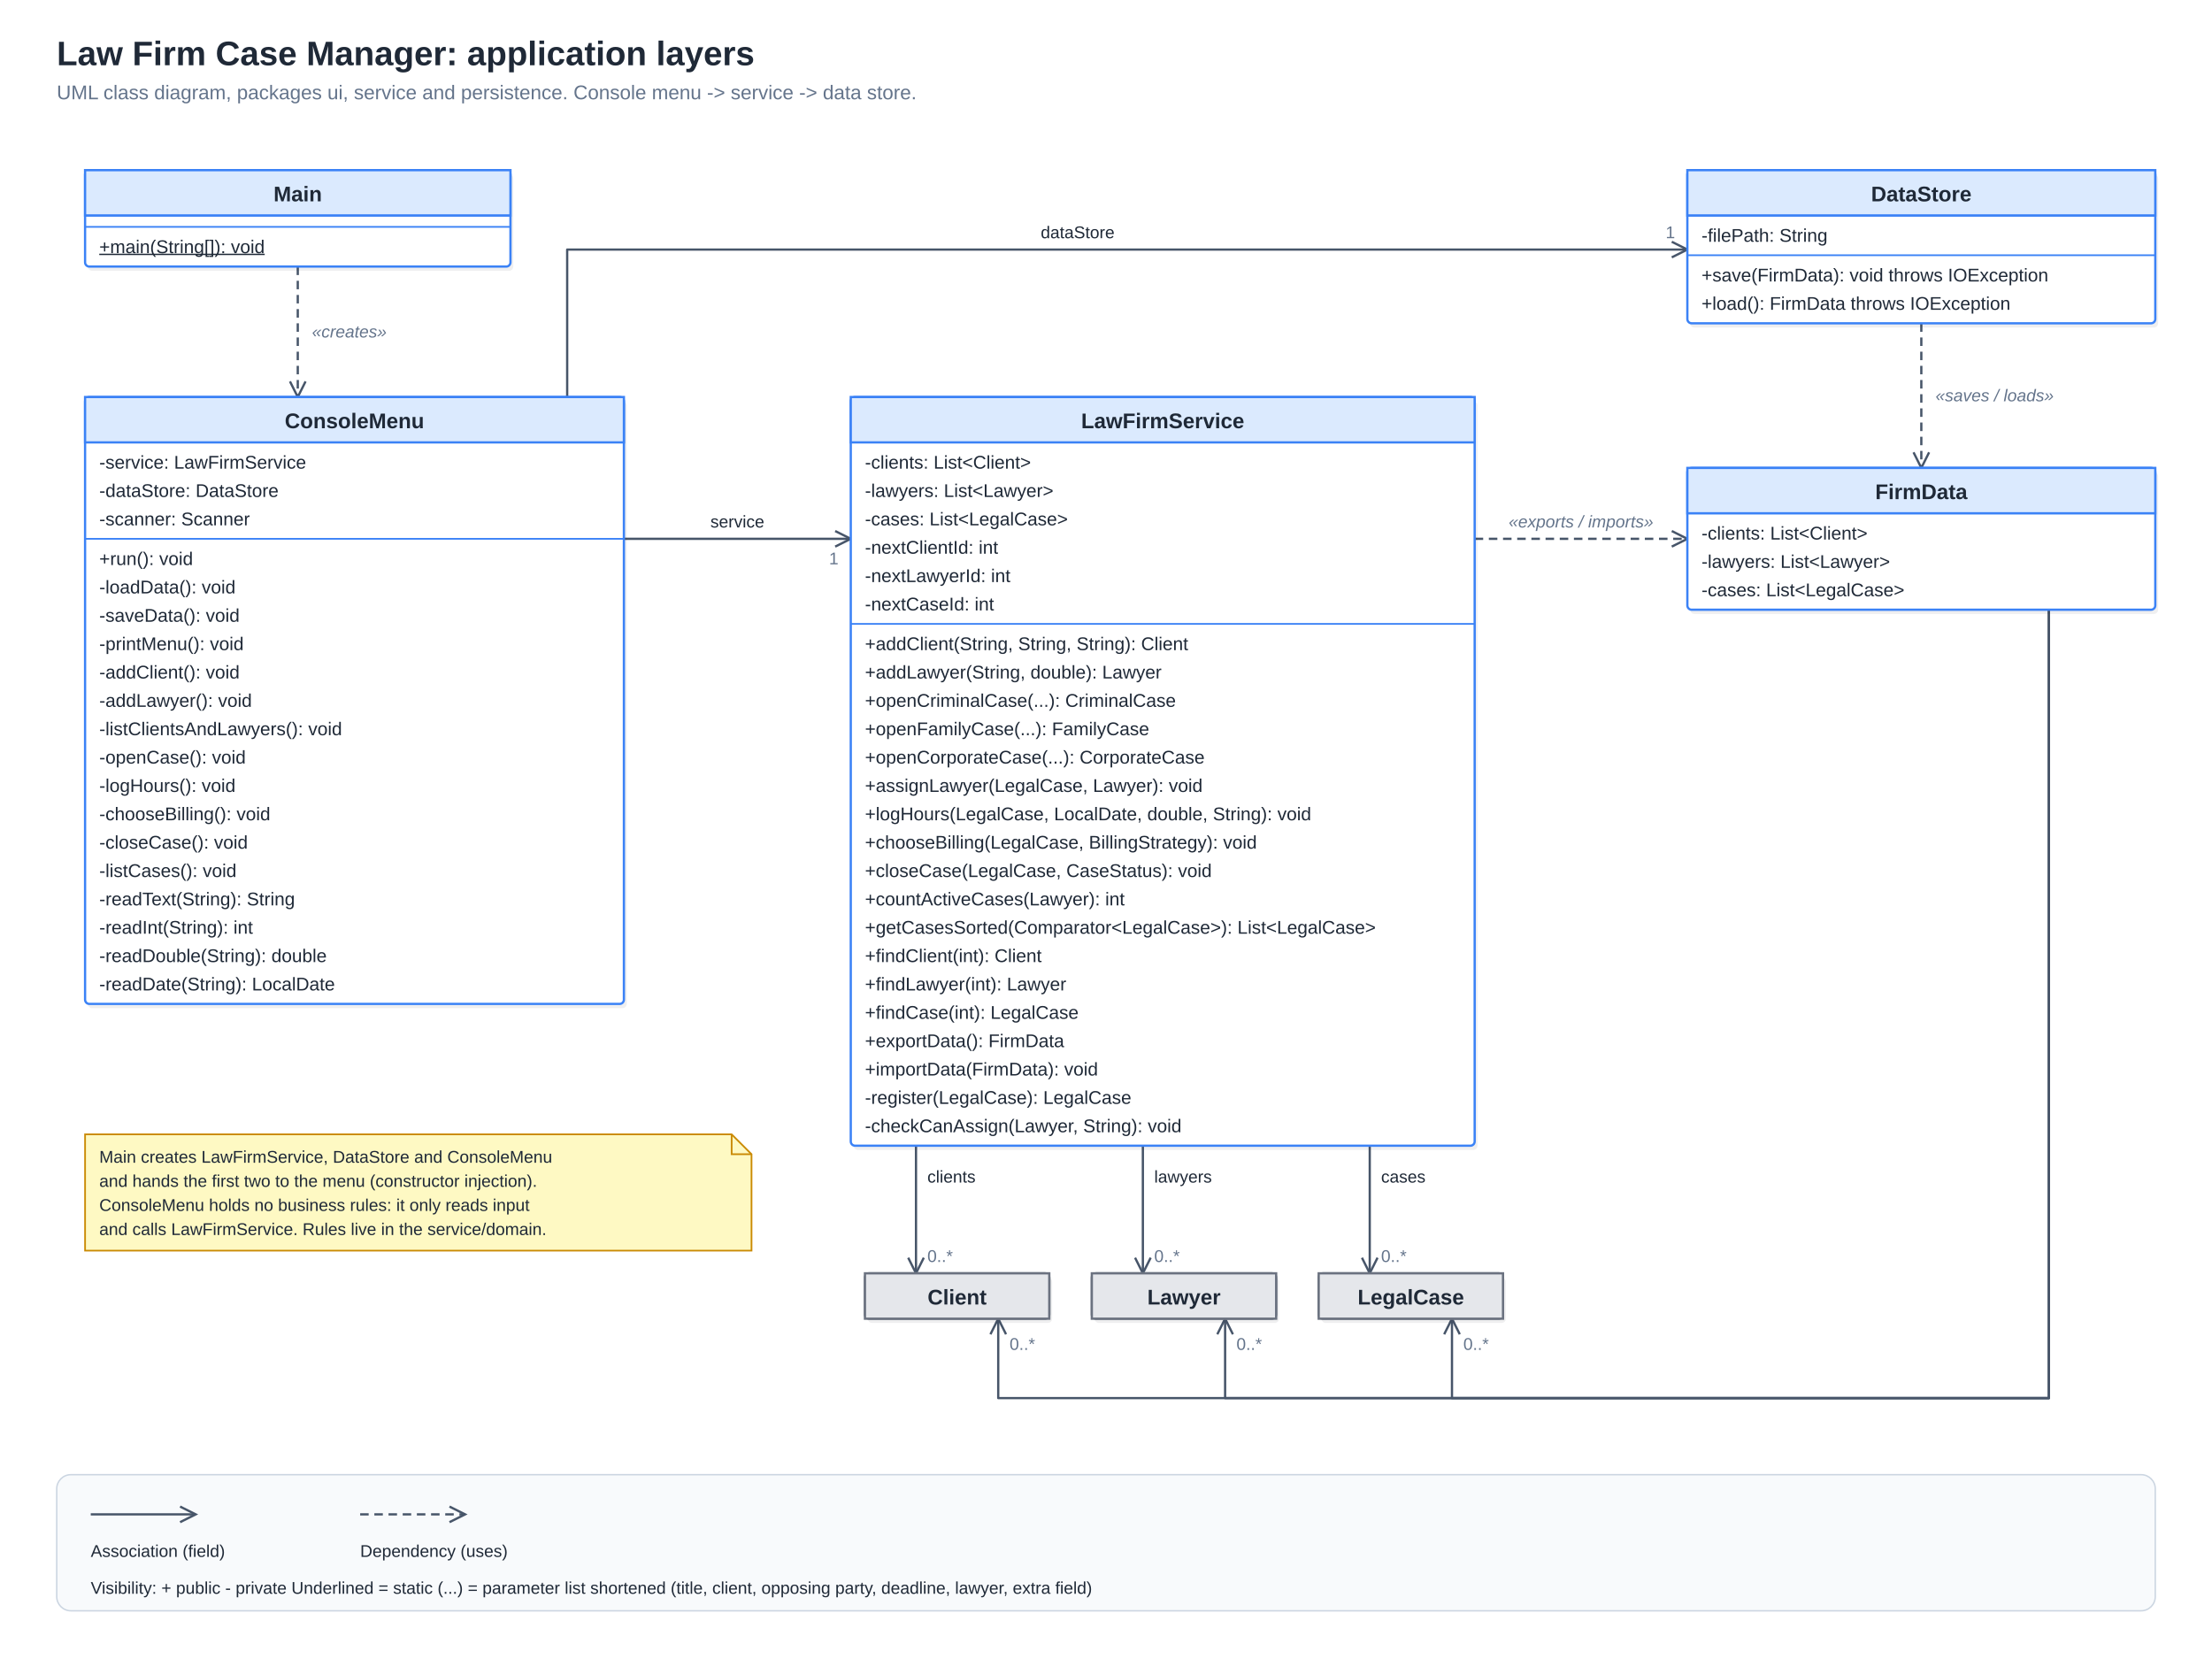
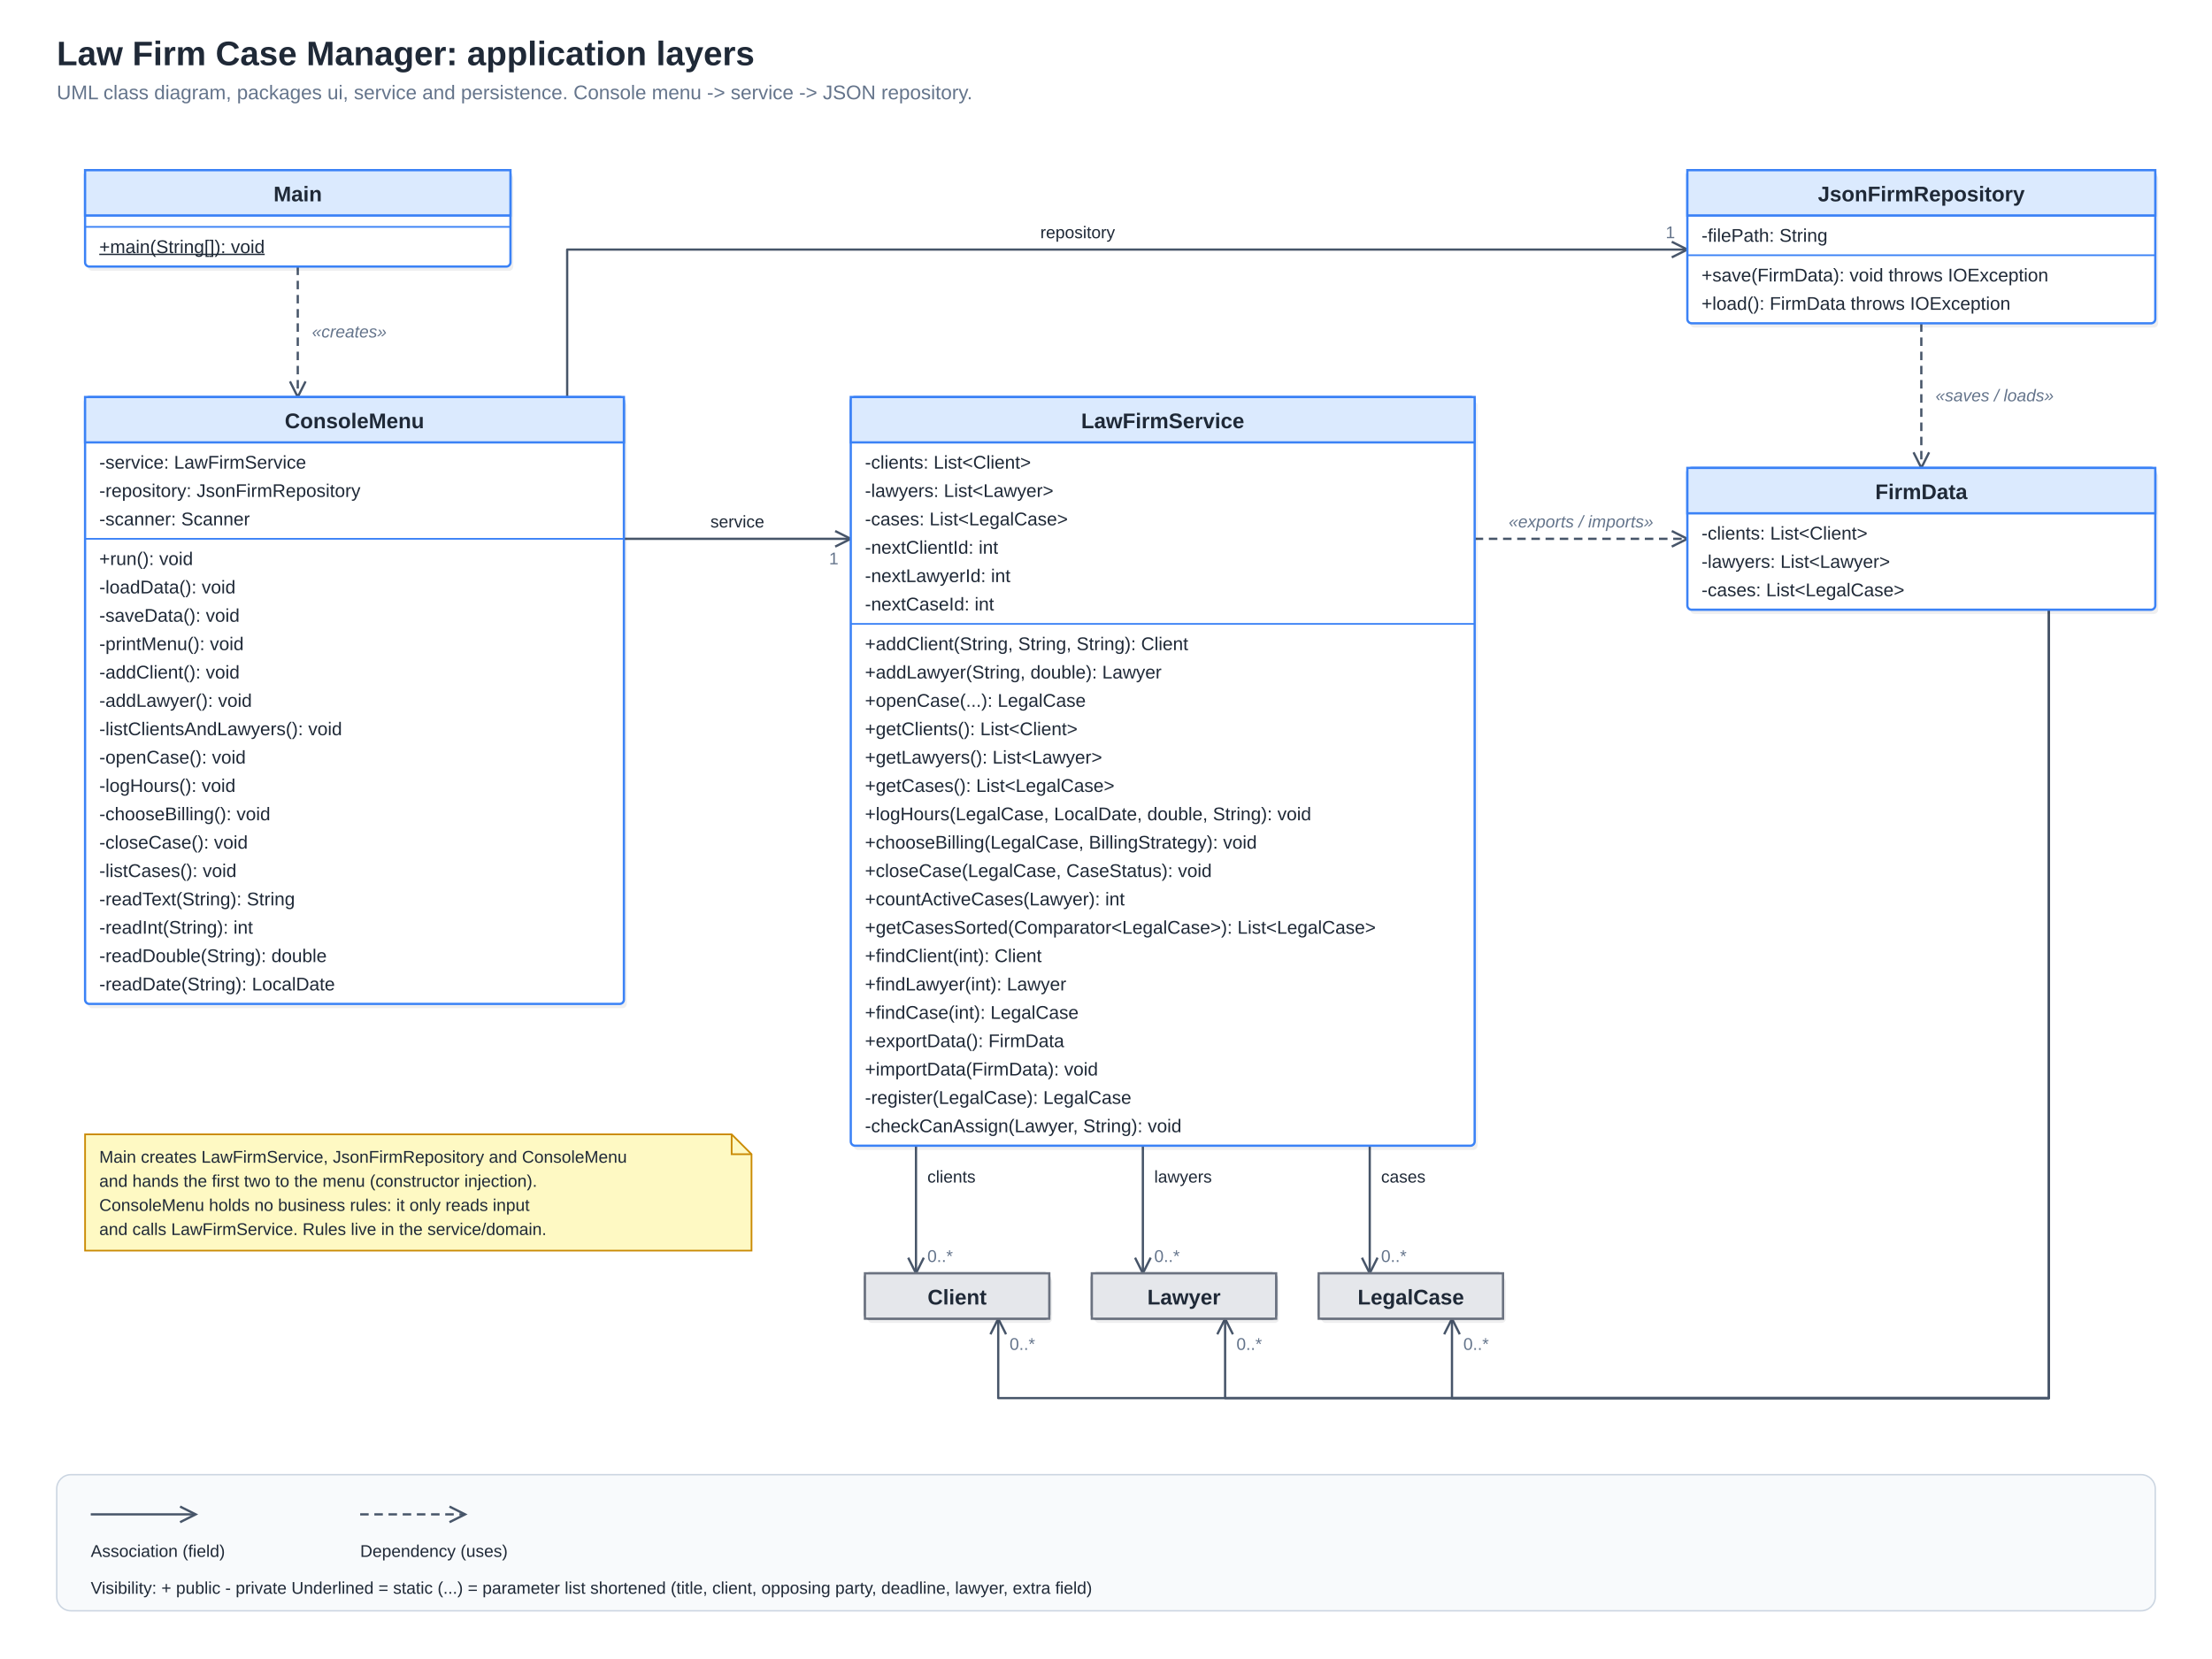
<svg xmlns="http://www.w3.org/2000/svg" width="1560" height="1170" viewBox="0 0 1560 1170" font-family="Liberation Sans, Arial, Helvetica, sans-serif">
  <rect width="100%" height="100%" fill="#FFFFFF" />
  <text x="40" y="46" font-size="24" font-weight="700" fill="#1F2937">Law Firm Case Manager: application layers</text>
-   <text x="40" y="70" font-size="14" fill="#64748B">UML class diagram, packages ui, service and persistence. Console menu -&gt; service -&gt; data store.</text>
+   <text x="40" y="70" font-size="14" fill="#64748B">UML class diagram, packages ui, service and persistence. Console menu -&gt; service -&gt; JSON repository.</text>
  <rect x="40" y="1040" width="1480" height="96" rx="10" fill="#F8FAFC" stroke="#CBD5E1" />
  <polyline points="210,188 210,280" fill="none" stroke="#475569" stroke-width="1.6" stroke-dasharray="6 4" stroke-linejoin="round" />
  <polyline points="204.5,269 210,280 215.5,269" fill="none" stroke="#475569" stroke-width="1.6" />
  <polyline points="440,380 600,380" fill="none" stroke="#475569" stroke-width="1.6" stroke-linejoin="round" />
  <polyline points="589,385.5 600,380 589,374.5" fill="none" stroke="#475569" stroke-width="1.6" />
  <polyline points="400,280 400,176 1190,176" fill="none" stroke="#475569" stroke-width="1.6" stroke-linejoin="round" />
  <polyline points="1179,181.5 1190,176 1179,170.5" fill="none" stroke="#475569" stroke-width="1.6" />
  <polyline points="1040,380 1190,380" fill="none" stroke="#475569" stroke-width="1.6" stroke-dasharray="6 4" stroke-linejoin="round" />
  <polyline points="1179,385.5 1190,380 1179,374.5" fill="none" stroke="#475569" stroke-width="1.6" />
  <polyline points="1355,228 1355,330" fill="none" stroke="#475569" stroke-width="1.6" stroke-dasharray="6 4" stroke-linejoin="round" />
  <polyline points="1349.5,319 1355,330 1360.5,319" fill="none" stroke="#475569" stroke-width="1.6" />
  <polyline points="646,808 646,898" fill="none" stroke="#475569" stroke-width="1.6" stroke-linejoin="round" />
  <polyline points="640.5,887 646,898 651.5,887" fill="none" stroke="#475569" stroke-width="1.6" />
  <polyline points="806,808 806,898" fill="none" stroke="#475569" stroke-width="1.6" stroke-linejoin="round" />
  <polyline points="800.5,887 806,898 811.5,887" fill="none" stroke="#475569" stroke-width="1.6" />
  <polyline points="966,808 966,898" fill="none" stroke="#475569" stroke-width="1.6" stroke-linejoin="round" />
  <polyline points="960.5,887 966,898 971.5,887" fill="none" stroke="#475569" stroke-width="1.6" />
  <polyline points="1445,430 1445,986 704,986 704,930" fill="none" stroke="#475569" stroke-width="1.6" stroke-linejoin="round" />
  <polyline points="709.5,941 704,930 698.5,941" fill="none" stroke="#475569" stroke-width="1.6" />
  <polyline points="1445,430 1445,986 864,986 864,930" fill="none" stroke="#475569" stroke-width="1.6" stroke-linejoin="round" />
  <polyline points="869.5,941 864,930 858.5,941" fill="none" stroke="#475569" stroke-width="1.6" />
  <polyline points="1445,430 1445,986 1024,986 1024,930" fill="none" stroke="#475569" stroke-width="1.6" stroke-linejoin="round" />
  <polyline points="1029.5,941 1024,930 1018.5,941" fill="none" stroke="#475569" stroke-width="1.6" />
  <polyline points="64,1068 138,1068" fill="none" stroke="#475569" stroke-width="1.6" stroke-linejoin="round" />
  <polyline points="127,1073.5 138,1068 127,1062.5" fill="none" stroke="#475569" stroke-width="1.6" />
  <polyline points="254,1068 328,1068" fill="none" stroke="#475569" stroke-width="1.6" stroke-dasharray="6 4" stroke-linejoin="round" />
  <polyline points="317,1073.5 328,1068 317,1062.5" fill="none" stroke="#475569" stroke-width="1.6" />
  <rect x="62" y="123" width="300" height="68" rx="3" fill="#0F172A" fill-opacity="0.07" stroke="none" stroke-width="1.6" />
  <rect x="60" y="120" width="300" height="68" rx="3" fill="#FFFFFF" stroke="#3B82F6" stroke-width="1.6" />
  <path d="M60 120 h300 v32 h-300 z" fill="#DBEAFE" stroke="#3B82F6" stroke-width="1.6" />
  <text x="210" y="142" font-size="15" font-weight="700" text-anchor="middle" fill="#1F2937">Main</text>
  <line x1="60" y1="152" x2="360" y2="152" stroke="#3B82F6" stroke-width="1.2" />
  <line x1="60" y1="160" x2="360" y2="160" stroke="#3B82F6" stroke-width="1.2" />
  <text x="70" y="178.5" font-size="13" fill="#1F2937" text-decoration="underline">+main(String[]): void</text>
  <rect x="62" y="283" width="380" height="428" rx="3" fill="#0F172A" fill-opacity="0.07" stroke="none" stroke-width="1.6" />
  <rect x="60" y="280" width="380" height="428" rx="3" fill="#FFFFFF" stroke="#3B82F6" stroke-width="1.6" />
  <path d="M60 280 h380 v32 h-380 z" fill="#DBEAFE" stroke="#3B82F6" stroke-width="1.6" />
  <text x="250" y="302" font-size="15" font-weight="700" text-anchor="middle" fill="#1F2937">ConsoleMenu</text>
  <line x1="60" y1="312" x2="440" y2="312" stroke="#3B82F6" stroke-width="1.2" />
  <text x="70" y="330.5" font-size="13" fill="#1F2937">-service: LawFirmService</text>
-   <text x="70" y="350.5" font-size="13" fill="#1F2937">-dataStore: DataStore</text>
+   <text x="70" y="350.5" font-size="13" fill="#1F2937">-repository: JsonFirmRepository</text>
  <text x="70" y="370.5" font-size="13" fill="#1F2937">-scanner: Scanner</text>
  <line x1="60" y1="380" x2="440" y2="380" stroke="#3B82F6" stroke-width="1.2" />
  <text x="70" y="398.5" font-size="13" fill="#1F2937">+run(): void</text>
  <text x="70" y="418.5" font-size="13" fill="#1F2937">-loadData(): void</text>
  <text x="70" y="438.5" font-size="13" fill="#1F2937">-saveData(): void</text>
  <text x="70" y="458.5" font-size="13" fill="#1F2937">-printMenu(): void</text>
  <text x="70" y="478.5" font-size="13" fill="#1F2937">-addClient(): void</text>
  <text x="70" y="498.5" font-size="13" fill="#1F2937">-addLawyer(): void</text>
  <text x="70" y="518.5" font-size="13" fill="#1F2937">-listClientsAndLawyers(): void</text>
  <text x="70" y="538.5" font-size="13" fill="#1F2937">-openCase(): void</text>
  <text x="70" y="558.5" font-size="13" fill="#1F2937">-logHours(): void</text>
  <text x="70" y="578.5" font-size="13" fill="#1F2937">-chooseBilling(): void</text>
  <text x="70" y="598.5" font-size="13" fill="#1F2937">-closeCase(): void</text>
  <text x="70" y="618.5" font-size="13" fill="#1F2937">-listCases(): void</text>
  <text x="70" y="638.5" font-size="13" fill="#1F2937">-readText(String): String</text>
  <text x="70" y="658.5" font-size="13" fill="#1F2937">-readInt(String): int</text>
  <text x="70" y="678.5" font-size="13" fill="#1F2937">-readDouble(String): double</text>
  <text x="70" y="698.5" font-size="13" fill="#1F2937">-readDate(String): LocalDate</text>
  <rect x="602" y="283" width="440" height="528" rx="3" fill="#0F172A" fill-opacity="0.07" stroke="none" stroke-width="1.6" />
  <rect x="600" y="280" width="440" height="528" rx="3" fill="#FFFFFF" stroke="#3B82F6" stroke-width="1.6" />
  <path d="M600 280 h440 v32 h-440 z" fill="#DBEAFE" stroke="#3B82F6" stroke-width="1.6" />
  <text x="820" y="302" font-size="15" font-weight="700" text-anchor="middle" fill="#1F2937">LawFirmService</text>
  <line x1="600" y1="312" x2="1040" y2="312" stroke="#3B82F6" stroke-width="1.2" />
  <text x="610" y="330.5" font-size="13" fill="#1F2937">-clients: List&lt;Client&gt;</text>
  <text x="610" y="350.5" font-size="13" fill="#1F2937">-lawyers: List&lt;Lawyer&gt;</text>
  <text x="610" y="370.5" font-size="13" fill="#1F2937">-cases: List&lt;LegalCase&gt;</text>
  <text x="610" y="390.5" font-size="13" fill="#1F2937">-nextClientId: int</text>
  <text x="610" y="410.5" font-size="13" fill="#1F2937">-nextLawyerId: int</text>
  <text x="610" y="430.5" font-size="13" fill="#1F2937">-nextCaseId: int</text>
  <line x1="600" y1="440" x2="1040" y2="440" stroke="#3B82F6" stroke-width="1.2" />
  <text x="610" y="458.5" font-size="13" fill="#1F2937">+addClient(String, String, String): Client</text>
  <text x="610" y="478.5" font-size="13" fill="#1F2937">+addLawyer(String, double): Lawyer</text>
-   <text x="610" y="498.5" font-size="13" fill="#1F2937">+openCriminalCase(...): CriminalCase</text>
-   <text x="610" y="518.5" font-size="13" fill="#1F2937">+openFamilyCase(...): FamilyCase</text>
-   <text x="610" y="538.5" font-size="13" fill="#1F2937">+openCorporateCase(...): CorporateCase</text>
-   <text x="610" y="558.5" font-size="13" fill="#1F2937">+assignLawyer(LegalCase, Lawyer): void</text>
+   <text x="610" y="498.5" font-size="13" fill="#1F2937">+openCase(...): LegalCase</text>
+   <text x="610" y="518.5" font-size="13" fill="#1F2937">+getClients(): List&lt;Client&gt;</text>
+   <text x="610" y="538.5" font-size="13" fill="#1F2937">+getLawyers(): List&lt;Lawyer&gt;</text>
+   <text x="610" y="558.5" font-size="13" fill="#1F2937">+getCases(): List&lt;LegalCase&gt;</text>
  <text x="610" y="578.5" font-size="13" fill="#1F2937">+logHours(LegalCase, LocalDate, double, String): void</text>
  <text x="610" y="598.5" font-size="13" fill="#1F2937">+chooseBilling(LegalCase, BillingStrategy): void</text>
  <text x="610" y="618.5" font-size="13" fill="#1F2937">+closeCase(LegalCase, CaseStatus): void</text>
  <text x="610" y="638.5" font-size="13" fill="#1F2937">+countActiveCases(Lawyer): int</text>
  <text x="610" y="658.5" font-size="13" fill="#1F2937">+getCasesSorted(Comparator&lt;LegalCase&gt;): List&lt;LegalCase&gt;</text>
  <text x="610" y="678.5" font-size="13" fill="#1F2937">+findClient(int): Client</text>
  <text x="610" y="698.5" font-size="13" fill="#1F2937">+findLawyer(int): Lawyer</text>
  <text x="610" y="718.5" font-size="13" fill="#1F2937">+findCase(int): LegalCase</text>
  <text x="610" y="738.5" font-size="13" fill="#1F2937">+exportData(): FirmData</text>
  <text x="610" y="758.5" font-size="13" fill="#1F2937">+importData(FirmData): void</text>
  <text x="610" y="778.5" font-size="13" fill="#1F2937">-register(LegalCase): LegalCase</text>
  <text x="610" y="798.5" font-size="13" fill="#1F2937">-checkCanAssign(Lawyer, String): void</text>
  <rect x="1192" y="123" width="330" height="108" rx="3" fill="#0F172A" fill-opacity="0.07" stroke="none" stroke-width="1.6" />
  <rect x="1190" y="120" width="330" height="108" rx="3" fill="#FFFFFF" stroke="#3B82F6" stroke-width="1.6" />
  <path d="M1190 120 h330 v32 h-330 z" fill="#DBEAFE" stroke="#3B82F6" stroke-width="1.6" />
-   <text x="1355" y="142" font-size="15" font-weight="700" text-anchor="middle" fill="#1F2937">DataStore</text>
+   <text x="1355" y="142" font-size="15" font-weight="700" text-anchor="middle" fill="#1F2937">JsonFirmRepository</text>
  <line x1="1190" y1="152" x2="1520" y2="152" stroke="#3B82F6" stroke-width="1.2" />
  <text x="1200" y="170.5" font-size="13" fill="#1F2937">-filePath: String</text>
  <line x1="1190" y1="180" x2="1520" y2="180" stroke="#3B82F6" stroke-width="1.2" />
  <text x="1200" y="198.5" font-size="13" fill="#1F2937">+save(FirmData): void  throws IOException</text>
  <text x="1200" y="218.5" font-size="13" fill="#1F2937">+load(): FirmData  throws IOException</text>
  <rect x="1192" y="333" width="330" height="100" rx="3" fill="#0F172A" fill-opacity="0.07" stroke="none" stroke-width="1.6" />
  <rect x="1190" y="330" width="330" height="100" rx="3" fill="#FFFFFF" stroke="#3B82F6" stroke-width="1.6" />
  <path d="M1190 330 h330 v32 h-330 z" fill="#DBEAFE" stroke="#3B82F6" stroke-width="1.6" />
  <text x="1355" y="352" font-size="15" font-weight="700" text-anchor="middle" fill="#1F2937">FirmData</text>
  <line x1="1190" y1="362" x2="1520" y2="362" stroke="#3B82F6" stroke-width="1.2" />
  <text x="1200" y="380.5" font-size="13" fill="#1F2937">-clients: List&lt;Client&gt;</text>
  <text x="1200" y="400.5" font-size="13" fill="#1F2937">-lawyers: List&lt;Lawyer&gt;</text>
  <text x="1200" y="420.5" font-size="13" fill="#1F2937">-cases: List&lt;LegalCase&gt;</text>
  <rect x="612" y="901" width="130" height="32" rx="3" fill="#0F172A" fill-opacity="0.07" stroke="none" stroke-width="1.6" />
  <rect x="610" y="898" width="130" height="32" rx="3" fill="#F9FAFB" stroke="#6B7280" stroke-width="1.6" />
  <path d="M610 898 h130 v32 h-130 z" fill="#E5E7EB" stroke="#6B7280" stroke-width="1.6" />
  <text x="675" y="920" font-size="15" font-weight="700" text-anchor="middle" fill="#1F2937">Client</text>
  <rect x="772" y="901" width="130" height="32" rx="3" fill="#0F172A" fill-opacity="0.07" stroke="none" stroke-width="1.6" />
  <rect x="770" y="898" width="130" height="32" rx="3" fill="#F9FAFB" stroke="#6B7280" stroke-width="1.6" />
  <path d="M770 898 h130 v32 h-130 z" fill="#E5E7EB" stroke="#6B7280" stroke-width="1.6" />
  <text x="835" y="920" font-size="15" font-weight="700" text-anchor="middle" fill="#1F2937">Lawyer</text>
  <rect x="932" y="901" width="130" height="32" rx="3" fill="#0F172A" fill-opacity="0.07" stroke="none" stroke-width="1.6" />
  <rect x="930" y="898" width="130" height="32" rx="3" fill="#F9FAFB" stroke="#6B7280" stroke-width="1.6" />
  <path d="M930 898 h130 v32 h-130 z" fill="#E5E7EB" stroke="#6B7280" stroke-width="1.6" />
  <text x="995" y="920" font-size="15" font-weight="700" text-anchor="middle" fill="#1F2937">LegalCase</text>
  <path d="M60 800 h456 l14 14 v68 h-470 z" fill="#FEF9C3" stroke="#CA8A04" stroke-width="1.2" />
  <path d="M516 800 v14 h14" fill="none" stroke="#CA8A04" stroke-width="1.2" />
-   <text x="70" y="820" font-size="12" fill="#1F2937">Main creates LawFirmService, DataStore and ConsoleMenu</text>
+   <text x="70" y="820" font-size="12" fill="#1F2937">Main creates LawFirmService, JsonFirmRepository and ConsoleMenu</text>
  <text x="70" y="837" font-size="12" fill="#1F2937">and hands the first two to the menu (constructor injection).</text>
  <text x="70" y="854" font-size="12" fill="#1F2937">ConsoleMenu holds no business rules: it only reads input</text>
  <text x="70" y="871" font-size="12" fill="#1F2937">and calls LawFirmService. Rules live in the service/domain.</text>
  <text x="220" y="238" font-size="12" text-anchor="start" fill="#64748B" font-style="italic">«creates»</text>
  <text x="520" y="372" font-size="12" text-anchor="middle" fill="#1F2937">service</text>
  <text x="588" y="398" font-size="12" text-anchor="middle" fill="#64748B">1</text>
-   <text x="760" y="168" font-size="12" text-anchor="middle" fill="#1F2937">dataStore</text>
+   <text x="760" y="168" font-size="12" text-anchor="middle" fill="#1F2937">repository</text>
  <text x="1178" y="168" font-size="12" text-anchor="middle" fill="#64748B">1</text>
  <text x="1115" y="372" font-size="12" text-anchor="middle" fill="#64748B" font-style="italic">«exports / imports»</text>
  <text x="1365" y="283" font-size="12" text-anchor="start" fill="#64748B" font-style="italic">«saves / loads»</text>
  <text x="654" y="834" font-size="12" text-anchor="start" fill="#1F2937">clients</text>
  <text x="654" y="890" font-size="12" text-anchor="start" fill="#64748B">0..*</text>
  <text x="814" y="834" font-size="12" text-anchor="start" fill="#1F2937">lawyers</text>
  <text x="814" y="890" font-size="12" text-anchor="start" fill="#64748B">0..*</text>
  <text x="974" y="834" font-size="12" text-anchor="start" fill="#1F2937">cases</text>
  <text x="974" y="890" font-size="12" text-anchor="start" fill="#64748B">0..*</text>
  <text x="712" y="952" font-size="12" text-anchor="start" fill="#64748B">0..*</text>
  <text x="872" y="952" font-size="12" text-anchor="start" fill="#64748B">0..*</text>
  <text x="1032" y="952" font-size="12" text-anchor="start" fill="#64748B">0..*</text>
  <text x="64" y="1098" font-size="12" text-anchor="start" fill="#1F2937">Association (field)</text>
  <text x="254" y="1098" font-size="12" text-anchor="start" fill="#1F2937">Dependency (uses)</text>
  <text x="64" y="1124" font-size="12" text-anchor="start" fill="#1F2937">Visibility:  + public   - private      Underlined = static      (...) = parameter list shortened (title, client, opposing party, deadline, lawyer, extra field)</text>
</svg>
